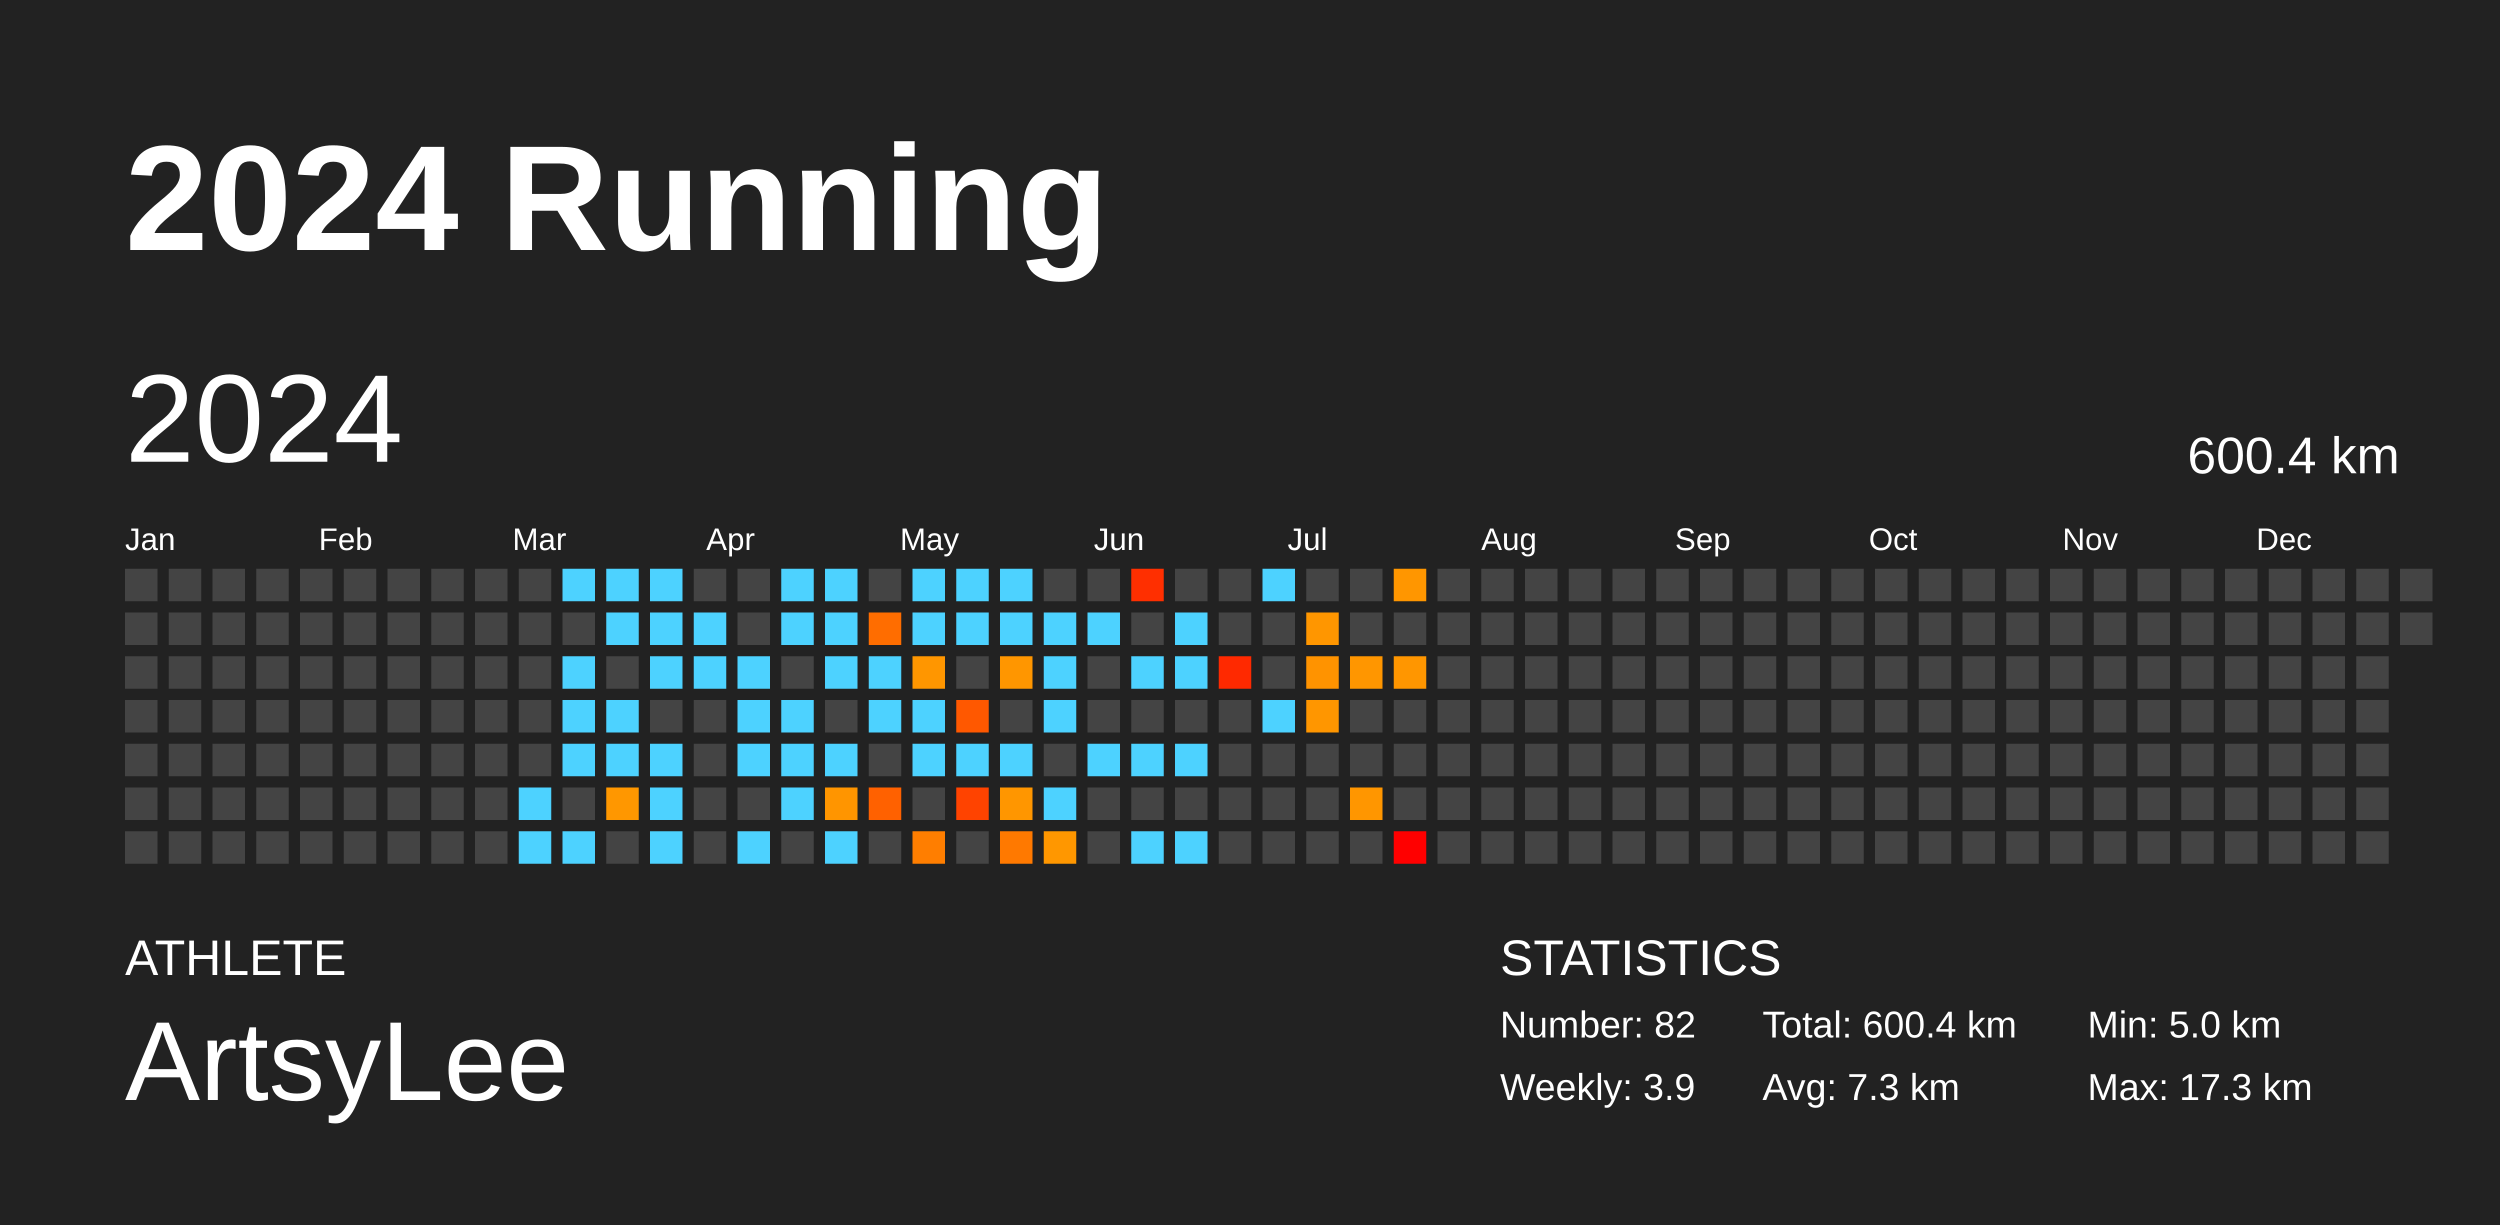
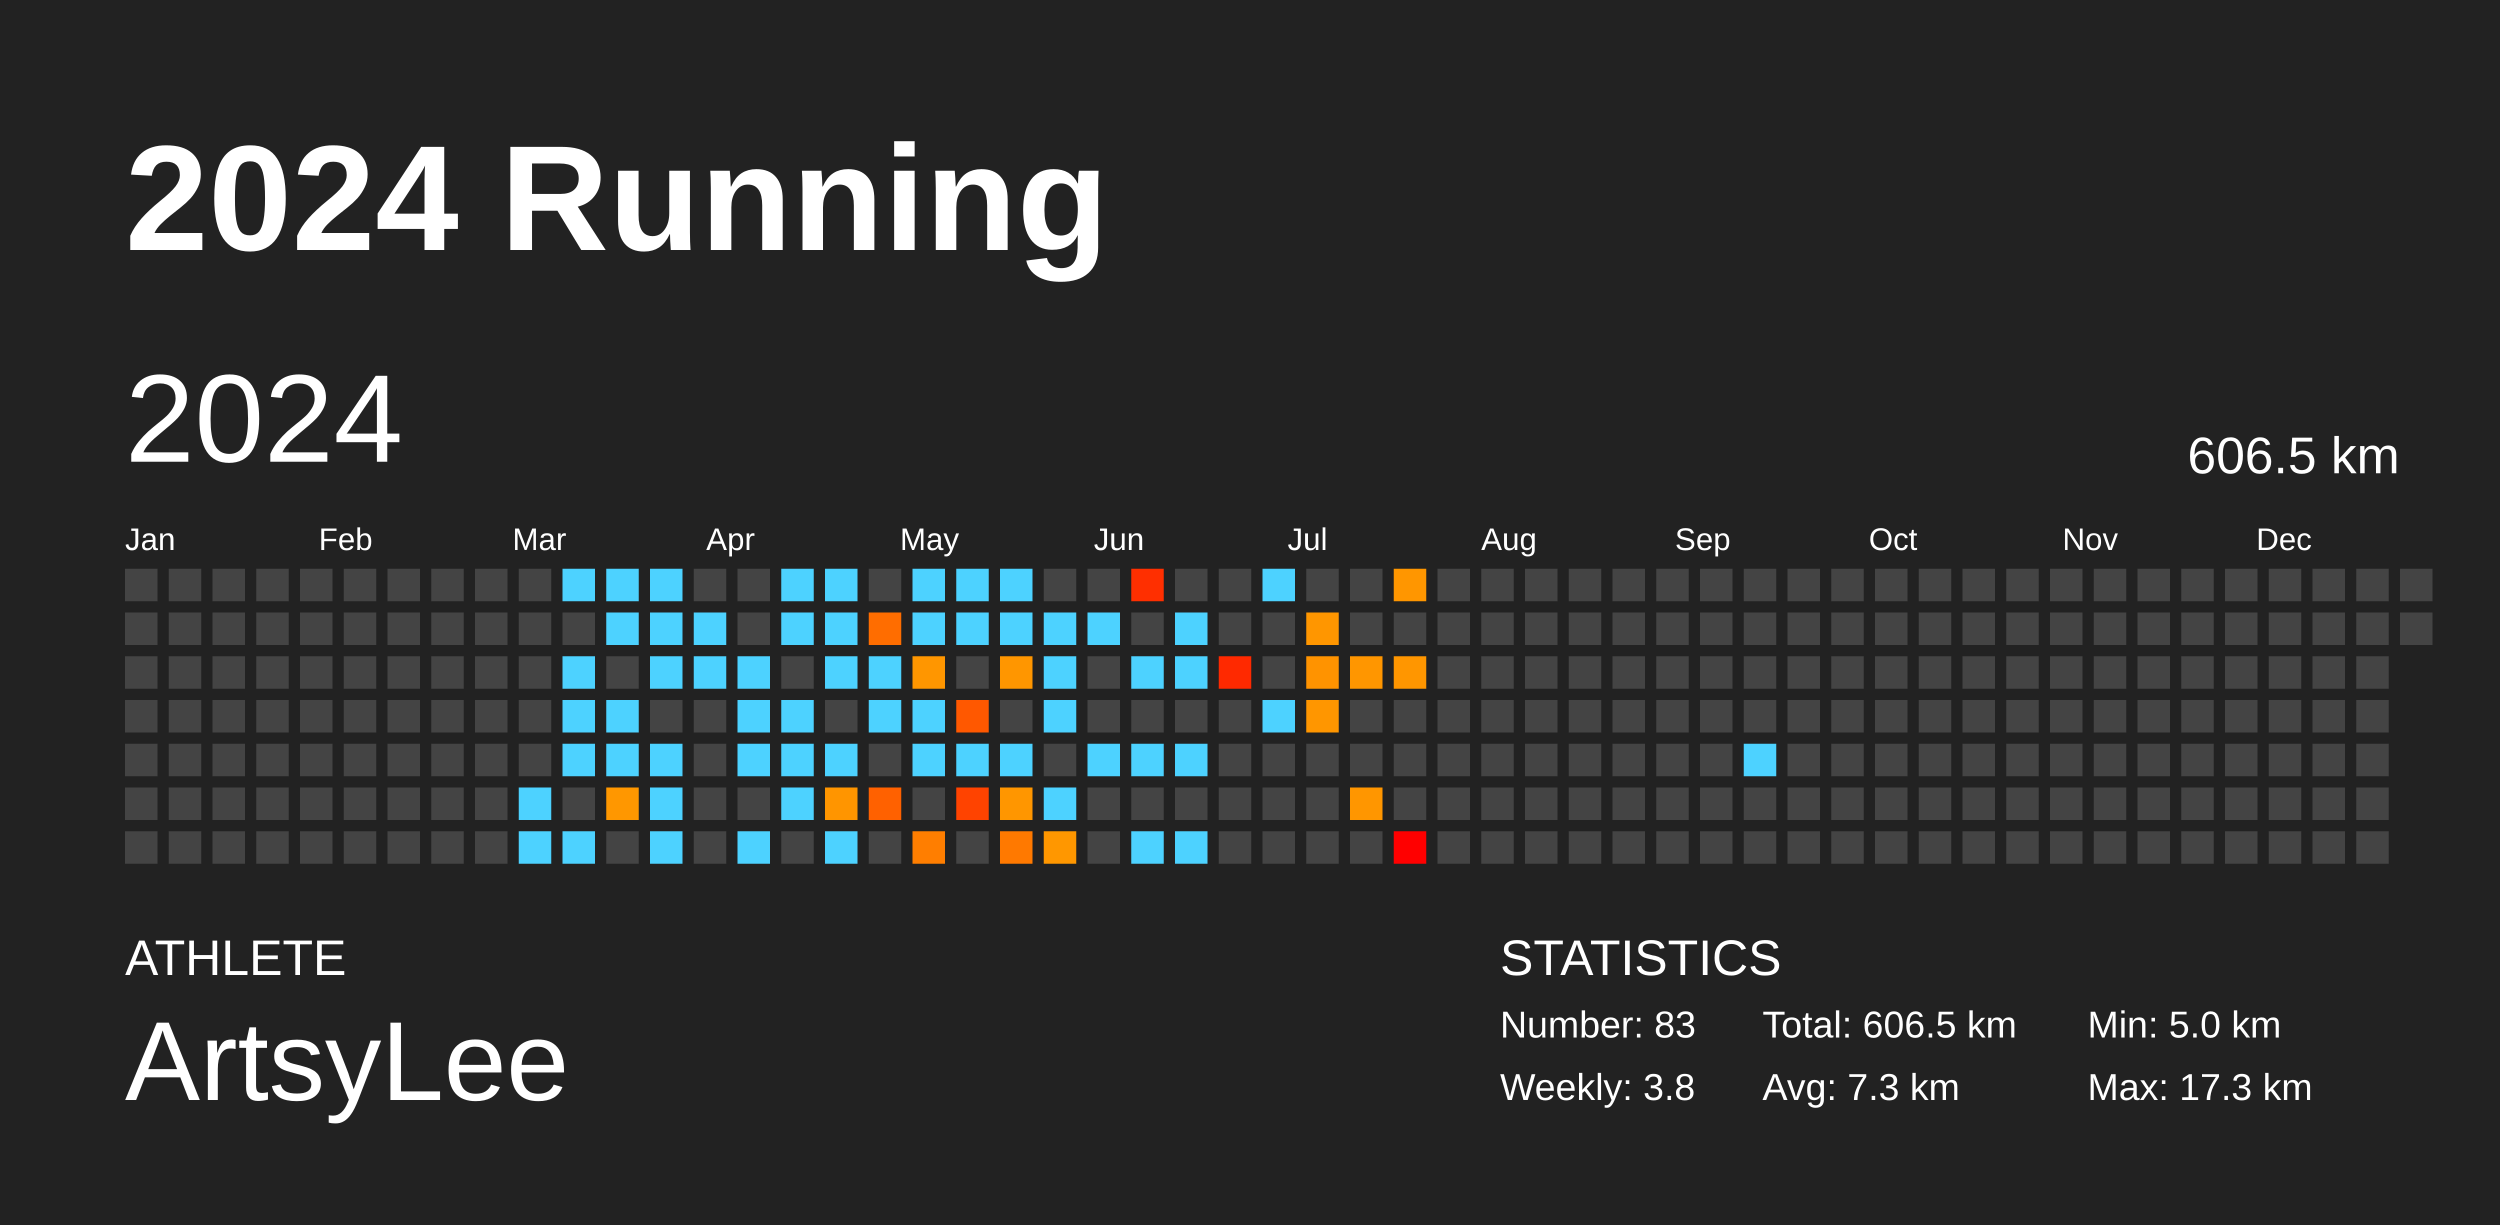
<svg xmlns="http://www.w3.org/2000/svg" baseProfile="full" height="98mm" version="1.1" viewBox="0,0,200,98" width="200mm">
  <defs />
  <rect fill="#222222" height="98" width="200" x="0" y="0" />
  <text fill="#FFFFFF" style="font-size:12px; font-family:Arial; font-weight:bold;" x="10" y="20">2024 Running</text>
  <text fill="#FFFFFF" style="font-size:4px; font-family:Arial" x="10" y="78">ATHLETE</text>
  <text fill="#FFFFFF" style="font-size:9px; font-family:Arial" x="10" y="88">ArtsyLee</text>
  <text fill="#FFFFFF" style="font-size:4px; font-family:Arial" x="120" y="78">STATISTICS</text>
-   <text fill="#FFFFFF" style="font-size:3px; font-family:Arial" x="120" y="83">Number: 82</text>
-   <text fill="#FFFFFF" style="font-size:3px; font-family:Arial" x="120" y="88">Weekly: 3.9</text>
-   <text fill="#FFFFFF" style="font-size:3px; font-family:Arial" x="141" y="83">Total: 600.4 km</text>
+   <text fill="#FFFFFF" style="font-size:3px; font-family:Arial" x="120" y="83">Number: 83</text>
+   <text fill="#FFFFFF" style="font-size:3px; font-family:Arial" x="120" y="88">Weekly: 3.8</text>
+   <text fill="#FFFFFF" style="font-size:3px; font-family:Arial" x="141" y="83">Total: 606.5 km</text>
  <text fill="#FFFFFF" style="font-size:3px; font-family:Arial" x="141" y="88">Avg: 7.3 km</text>
  <text fill="#FFFFFF" style="font-size:3px; font-family:Arial" x="167" y="83">Min: 5.0 km</text>
  <text fill="#FFFFFF" style="font-size:3px; font-family:Arial" x="167" y="88">Max: 17.3 km</text>
  <text dominant-baseline="hanging" fill="#FFFFFF" style="font-size:10.0px; font-family:Arial;" x="10" y="30">2024</text>
-   <text dominant-baseline="hanging" fill="#FFFFFF" style="font-size:4.125px; font-family:Arial;" x="175" y="35">600.4 km</text>
+   <text dominant-baseline="hanging" fill="#FFFFFF" style="font-size:4.125px; font-family:Arial;" x="175" y="35">606.5 km</text>
  <text fill="#FFFFFF" style="font-size:2.5px; font-family:Arial" x="10.0" y="44">Jan</text>
  <text fill="#FFFFFF" style="font-size:2.5px; font-family:Arial" x="25.5" y="44">Feb</text>
  <text fill="#FFFFFF" style="font-size:2.5px; font-family:Arial" x="41.0" y="44">Mar</text>
  <text fill="#FFFFFF" style="font-size:2.5px; font-family:Arial" x="56.5" y="44">Apr</text>
  <text fill="#FFFFFF" style="font-size:2.5px; font-family:Arial" x="72.0" y="44">May</text>
  <text fill="#FFFFFF" style="font-size:2.5px; font-family:Arial" x="87.5" y="44">Jun</text>
  <text fill="#FFFFFF" style="font-size:2.5px; font-family:Arial" x="103.0" y="44">Jul</text>
  <text fill="#FFFFFF" style="font-size:2.5px; font-family:Arial" x="118.5" y="44">Aug</text>
  <text fill="#FFFFFF" style="font-size:2.5px; font-family:Arial" x="134.0" y="44">Sep</text>
  <text fill="#FFFFFF" style="font-size:2.5px; font-family:Arial" x="149.5" y="44">Oct</text>
  <text fill="#FFFFFF" style="font-size:2.5px; font-family:Arial" x="165.0" y="44">Nov</text>
  <text fill="#FFFFFF" style="font-size:2.5px; font-family:Arial" x="180.5" y="44">Dec</text>
  <rect fill="#444444" height="2.6" width="2.6" x="10.0" y="45.5" />
  <rect fill="#444444" height="2.6" width="2.6" x="10.0" y="49.0" />
  <rect fill="#444444" height="2.6" width="2.6" x="10.0" y="52.5" />
  <rect fill="#444444" height="2.6" width="2.6" x="10.0" y="56.0" />
  <rect fill="#444444" height="2.6" width="2.6" x="10.0" y="59.5" />
  <rect fill="#444444" height="2.6" width="2.6" x="10.0" y="63.0" />
  <rect fill="#444444" height="2.6" width="2.6" x="10.0" y="66.5" />
  <rect fill="#444444" height="2.6" width="2.6" x="13.5" y="45.5" />
  <rect fill="#444444" height="2.6" width="2.6" x="13.5" y="49.0" />
  <rect fill="#444444" height="2.6" width="2.6" x="13.5" y="52.5" />
  <rect fill="#444444" height="2.6" width="2.6" x="13.5" y="56.0" />
  <rect fill="#444444" height="2.6" width="2.6" x="13.5" y="59.5" />
  <rect fill="#444444" height="2.6" width="2.6" x="13.5" y="63.0" />
  <rect fill="#444444" height="2.6" width="2.6" x="13.5" y="66.5" />
  <rect fill="#444444" height="2.6" width="2.6" x="17.0" y="45.5" />
  <rect fill="#444444" height="2.6" width="2.6" x="17.0" y="49.0" />
  <rect fill="#444444" height="2.6" width="2.6" x="17.0" y="52.5" />
  <rect fill="#444444" height="2.6" width="2.6" x="17.0" y="56.0" />
  <rect fill="#444444" height="2.6" width="2.6" x="17.0" y="59.5" />
  <rect fill="#444444" height="2.6" width="2.6" x="17.0" y="63.0" />
  <rect fill="#444444" height="2.6" width="2.6" x="17.0" y="66.5" />
  <rect fill="#444444" height="2.6" width="2.6" x="20.5" y="45.5" />
  <rect fill="#444444" height="2.6" width="2.6" x="20.5" y="49.0" />
  <rect fill="#444444" height="2.6" width="2.6" x="20.5" y="52.5" />
  <rect fill="#444444" height="2.6" width="2.6" x="20.5" y="56.0" />
  <rect fill="#444444" height="2.6" width="2.6" x="20.5" y="59.5" />
  <rect fill="#444444" height="2.6" width="2.6" x="20.5" y="63.0" />
  <rect fill="#444444" height="2.6" width="2.6" x="20.5" y="66.5" />
  <rect fill="#444444" height="2.6" width="2.6" x="24.0" y="45.5" />
  <rect fill="#444444" height="2.6" width="2.6" x="24.0" y="49.0" />
  <rect fill="#444444" height="2.6" width="2.6" x="24.0" y="52.5" />
  <rect fill="#444444" height="2.6" width="2.6" x="24.0" y="56.0" />
  <rect fill="#444444" height="2.6" width="2.6" x="24.0" y="59.5" />
  <rect fill="#444444" height="2.6" width="2.6" x="24.0" y="63.0" />
  <rect fill="#444444" height="2.6" width="2.6" x="24.0" y="66.5" />
  <rect fill="#444444" height="2.6" width="2.6" x="27.5" y="45.5" />
  <rect fill="#444444" height="2.6" width="2.6" x="27.5" y="49.0" />
  <rect fill="#444444" height="2.6" width="2.6" x="27.5" y="52.5" />
  <rect fill="#444444" height="2.6" width="2.6" x="27.5" y="56.0" />
  <rect fill="#444444" height="2.6" width="2.6" x="27.5" y="59.5" />
  <rect fill="#444444" height="2.6" width="2.6" x="27.5" y="63.0" />
  <rect fill="#444444" height="2.6" width="2.6" x="27.5" y="66.5" />
  <rect fill="#444444" height="2.6" width="2.6" x="31.0" y="45.5" />
  <rect fill="#444444" height="2.6" width="2.6" x="31.0" y="49.0" />
  <rect fill="#444444" height="2.6" width="2.6" x="31.0" y="52.5" />
  <rect fill="#444444" height="2.6" width="2.6" x="31.0" y="56.0" />
  <rect fill="#444444" height="2.6" width="2.6" x="31.0" y="59.5" />
  <rect fill="#444444" height="2.6" width="2.6" x="31.0" y="63.0" />
  <rect fill="#444444" height="2.6" width="2.6" x="31.0" y="66.5" />
  <rect fill="#444444" height="2.6" width="2.6" x="34.5" y="45.5" />
  <rect fill="#444444" height="2.6" width="2.6" x="34.5" y="49.0" />
  <rect fill="#444444" height="2.6" width="2.6" x="34.5" y="52.5" />
  <rect fill="#444444" height="2.6" width="2.6" x="34.5" y="56.0" />
  <rect fill="#444444" height="2.6" width="2.6" x="34.5" y="59.5" />
  <rect fill="#444444" height="2.6" width="2.6" x="34.5" y="63.0" />
  <rect fill="#444444" height="2.6" width="2.6" x="34.5" y="66.5" />
  <rect fill="#444444" height="2.6" width="2.6" x="38.0" y="45.5" />
  <rect fill="#444444" height="2.6" width="2.6" x="38.0" y="49.0" />
  <rect fill="#444444" height="2.6" width="2.6" x="38.0" y="52.5" />
  <rect fill="#444444" height="2.6" width="2.6" x="38.0" y="56.0" />
  <rect fill="#444444" height="2.6" width="2.6" x="38.0" y="59.5" />
  <rect fill="#444444" height="2.6" width="2.6" x="38.0" y="63.0" />
  <rect fill="#444444" height="2.6" width="2.6" x="38.0" y="66.5" />
  <rect fill="#444444" height="2.6" width="2.6" x="41.5" y="45.5" />
  <rect fill="#444444" height="2.6" width="2.6" x="41.5" y="49.0" />
  <rect fill="#444444" height="2.6" width="2.6" x="41.5" y="52.5" />
  <rect fill="#444444" height="2.6" width="2.6" x="41.5" y="56.0" />
  <rect fill="#444444" height="2.6" width="2.6" x="41.5" y="59.5" />
  <rect fill="#4dd2ff" height="2.6" width="2.6" x="41.5" y="63.0" />
  <rect fill="#4dd2ff" height="2.6" width="2.6" x="41.5" y="66.5" />
  <rect fill="#4dd2ff" height="2.6" width="2.6" x="45.0" y="45.5" />
  <rect fill="#444444" height="2.6" width="2.6" x="45.0" y="49.0" />
  <rect fill="#4dd2ff" height="2.6" width="2.6" x="45.0" y="52.5" />
  <rect fill="#4dd2ff" height="2.6" width="2.6" x="45.0" y="56.0" />
  <rect fill="#4dd2ff" height="2.6" width="2.6" x="45.0" y="59.5" />
  <rect fill="#444444" height="2.6" width="2.6" x="45.0" y="63.0" />
  <rect fill="#4dd2ff" height="2.6" width="2.6" x="45.0" y="66.5" />
  <rect fill="#4dd2ff" height="2.6" width="2.6" x="48.5" y="45.5" />
  <rect fill="#4dd2ff" height="2.6" width="2.6" x="48.5" y="49.0" />
  <rect fill="#444444" height="2.6" width="2.6" x="48.5" y="52.5" />
  <rect fill="#4dd2ff" height="2.6" width="2.6" x="48.5" y="56.0" />
  <rect fill="#4dd2ff" height="2.6" width="2.6" x="48.5" y="59.5" />
  <rect fill="#ff9700" height="2.6" width="2.6" x="48.5" y="63.0" />
  <rect fill="#444444" height="2.6" width="2.6" x="48.5" y="66.5" />
  <rect fill="#4dd2ff" height="2.6" width="2.6" x="52.0" y="45.5" />
  <rect fill="#4dd2ff" height="2.6" width="2.6" x="52.0" y="49.0" />
  <rect fill="#4dd2ff" height="2.6" width="2.6" x="52.0" y="52.5" />
  <rect fill="#444444" height="2.6" width="2.6" x="52.0" y="56.0" />
  <rect fill="#4dd2ff" height="2.6" width="2.6" x="52.0" y="59.5" />
  <rect fill="#4dd2ff" height="2.6" width="2.6" x="52.0" y="63.0" />
  <rect fill="#4dd2ff" height="2.6" width="2.6" x="52.0" y="66.5" />
  <rect fill="#444444" height="2.6" width="2.6" x="55.5" y="45.5" />
  <rect fill="#4dd2ff" height="2.6" width="2.6" x="55.5" y="49.0" />
  <rect fill="#4dd2ff" height="2.6" width="2.6" x="55.5" y="52.5" />
  <rect fill="#444444" height="2.6" width="2.6" x="55.5" y="56.0" />
  <rect fill="#444444" height="2.6" width="2.6" x="55.5" y="59.5" />
  <rect fill="#444444" height="2.6" width="2.6" x="55.5" y="63.0" />
  <rect fill="#444444" height="2.6" width="2.6" x="55.5" y="66.5" />
  <rect fill="#444444" height="2.6" width="2.6" x="59.0" y="45.5" />
  <rect fill="#444444" height="2.6" width="2.6" x="59.0" y="49.0" />
  <rect fill="#4dd2ff" height="2.6" width="2.6" x="59.0" y="52.5" />
  <rect fill="#4dd2ff" height="2.6" width="2.6" x="59.0" y="56.0" />
  <rect fill="#4dd2ff" height="2.6" width="2.6" x="59.0" y="59.5" />
  <rect fill="#444444" height="2.6" width="2.6" x="59.0" y="63.0" />
  <rect fill="#4dd2ff" height="2.6" width="2.6" x="59.0" y="66.5" />
  <rect fill="#4dd2ff" height="2.6" width="2.6" x="62.5" y="45.5" />
  <rect fill="#4dd2ff" height="2.6" width="2.6" x="62.5" y="49.0" />
  <rect fill="#444444" height="2.6" width="2.6" x="62.5" y="52.5" />
  <rect fill="#4dd2ff" height="2.6" width="2.6" x="62.5" y="56.0" />
  <rect fill="#4dd2ff" height="2.6" width="2.6" x="62.5" y="59.5" />
  <rect fill="#4dd2ff" height="2.6" width="2.6" x="62.5" y="63.0" />
  <rect fill="#444444" height="2.6" width="2.6" x="62.5" y="66.5" />
  <rect fill="#4dd2ff" height="2.6" width="2.6" x="66.0" y="45.5" />
  <rect fill="#4dd2ff" height="2.6" width="2.6" x="66.0" y="49.0" />
  <rect fill="#4dd2ff" height="2.6" width="2.6" x="66.0" y="52.5" />
  <rect fill="#444444" height="2.6" width="2.6" x="66.0" y="56.0" />
  <rect fill="#4dd2ff" height="2.6" width="2.6" x="66.0" y="59.5" />
  <rect fill="#ff9500" height="2.6" width="2.6" x="66.0" y="63.0" />
  <rect fill="#4dd2ff" height="2.6" width="2.6" x="66.0" y="66.5" />
  <rect fill="#444444" height="2.6" width="2.6" x="69.5" y="45.5" />
  <rect fill="#ff6d00" height="2.6" width="2.6" x="69.5" y="49.0" />
  <rect fill="#4dd2ff" height="2.6" width="2.6" x="69.5" y="52.5" />
  <rect fill="#4dd2ff" height="2.6" width="2.6" x="69.5" y="56.0" />
  <rect fill="#444444" height="2.6" width="2.6" x="69.5" y="59.5" />
  <rect fill="#ff6100" height="2.6" width="2.6" x="69.5" y="63.0" />
  <rect fill="#444444" height="2.6" width="2.6" x="69.5" y="66.5" />
  <rect fill="#4dd2ff" height="2.6" width="2.6" x="73.0" y="45.5" />
  <rect fill="#4dd2ff" height="2.6" width="2.6" x="73.0" y="49.0" />
  <rect fill="#ff9600" height="2.6" width="2.6" x="73.0" y="52.5" />
  <rect fill="#4dd2ff" height="2.6" width="2.6" x="73.0" y="56.0" />
  <rect fill="#4dd2ff" height="2.6" width="2.6" x="73.0" y="59.5" />
  <rect fill="#444444" height="2.6" width="2.6" x="73.0" y="63.0" />
  <rect fill="#ff7e00" height="2.6" width="2.6" x="73.0" y="66.5" />
  <rect fill="#4dd2ff" height="2.6" width="2.6" x="76.5" y="45.5" />
  <rect fill="#4dd2ff" height="2.6" width="2.6" x="76.5" y="49.0" />
  <rect fill="#444444" height="2.6" width="2.6" x="76.5" y="52.5" />
  <rect fill="#ff5800" height="2.6" width="2.6" x="76.5" y="56.0" />
  <rect fill="#4dd2ff" height="2.6" width="2.6" x="76.5" y="59.5" />
  <rect fill="#ff4300" height="2.6" width="2.6" x="76.5" y="63.0" />
  <rect fill="#444444" height="2.6" width="2.6" x="76.5" y="66.5" />
  <rect fill="#4dd2ff" height="2.6" width="2.6" x="80.0" y="45.5" />
  <rect fill="#4dd2ff" height="2.6" width="2.6" x="80.0" y="49.0" />
  <rect fill="#ff9600" height="2.6" width="2.6" x="80.0" y="52.5" />
  <rect fill="#444444" height="2.6" width="2.6" x="80.0" y="56.0" />
  <rect fill="#4dd2ff" height="2.6" width="2.6" x="80.0" y="59.5" />
  <rect fill="#ff9600" height="2.6" width="2.6" x="80.0" y="63.0" />
  <rect fill="#ff7900" height="2.6" width="2.6" x="80.0" y="66.5" />
  <rect fill="#444444" height="2.6" width="2.6" x="83.5" y="45.5" />
  <rect fill="#4dd2ff" height="2.6" width="2.6" x="83.5" y="49.0" />
  <rect fill="#4dd2ff" height="2.6" width="2.6" x="83.5" y="52.5" />
  <rect fill="#4dd2ff" height="2.6" width="2.6" x="83.5" y="56.0" />
  <rect fill="#444444" height="2.6" width="2.6" x="83.5" y="59.5" />
  <rect fill="#4dd2ff" height="2.6" width="2.6" x="83.5" y="63.0" />
  <rect fill="#ff9700" height="2.6" width="2.6" x="83.5" y="66.5" />
  <rect fill="#444444" height="2.6" width="2.6" x="87.0" y="45.5" />
  <rect fill="#4dd2ff" height="2.6" width="2.6" x="87.0" y="49.0" />
  <rect fill="#444444" height="2.6" width="2.6" x="87.0" y="52.5" />
  <rect fill="#444444" height="2.6" width="2.6" x="87.0" y="56.0" />
  <rect fill="#4dd2ff" height="2.6" width="2.6" x="87.0" y="59.5" />
  <rect fill="#444444" height="2.6" width="2.6" x="87.0" y="63.0" />
  <rect fill="#444444" height="2.6" width="2.6" x="87.0" y="66.5" />
  <rect fill="#ff2f00" height="2.6" width="2.6" x="90.5" y="45.5" />
  <rect fill="#444444" height="2.6" width="2.6" x="90.5" y="49.0" />
  <rect fill="#4dd2ff" height="2.6" width="2.6" x="90.5" y="52.5" />
  <rect fill="#444444" height="2.6" width="2.6" x="90.5" y="56.0" />
  <rect fill="#4dd2ff" height="2.6" width="2.6" x="90.5" y="59.5" />
  <rect fill="#444444" height="2.6" width="2.6" x="90.5" y="63.0" />
  <rect fill="#4dd2ff" height="2.6" width="2.6" x="90.5" y="66.5" />
  <rect fill="#444444" height="2.6" width="2.6" x="94.0" y="45.5" />
  <rect fill="#4dd2ff" height="2.6" width="2.6" x="94.0" y="49.0" />
  <rect fill="#4dd2ff" height="2.6" width="2.6" x="94.0" y="52.5" />
  <rect fill="#444444" height="2.6" width="2.6" x="94.0" y="56.0" />
  <rect fill="#4dd2ff" height="2.6" width="2.6" x="94.0" y="59.5" />
  <rect fill="#444444" height="2.6" width="2.6" x="94.0" y="63.0" />
  <rect fill="#4dd2ff" height="2.6" width="2.6" x="94.0" y="66.5" />
  <rect fill="#444444" height="2.6" width="2.6" x="97.5" y="45.5" />
  <rect fill="#444444" height="2.6" width="2.6" x="97.5" y="49.0" />
  <rect fill="#ff2900" height="2.6" width="2.6" x="97.5" y="52.5" />
  <rect fill="#444444" height="2.6" width="2.6" x="97.5" y="56.0" />
  <rect fill="#444444" height="2.6" width="2.6" x="97.5" y="59.5" />
  <rect fill="#444444" height="2.6" width="2.6" x="97.5" y="63.0" />
  <rect fill="#444444" height="2.6" width="2.6" x="97.5" y="66.5" />
  <rect fill="#4dd2ff" height="2.6" width="2.6" x="101.0" y="45.5" />
  <rect fill="#444444" height="2.6" width="2.6" x="101.0" y="49.0" />
  <rect fill="#444444" height="2.6" width="2.6" x="101.0" y="52.5" />
  <rect fill="#4dd2ff" height="2.6" width="2.6" x="101.0" y="56.0" />
  <rect fill="#444444" height="2.6" width="2.6" x="101.0" y="59.5" />
  <rect fill="#444444" height="2.6" width="2.6" x="101.0" y="63.0" />
  <rect fill="#444444" height="2.6" width="2.6" x="101.0" y="66.5" />
  <rect fill="#444444" height="2.6" width="2.6" x="104.5" y="45.5" />
  <rect fill="#ff9600" height="2.6" width="2.6" x="104.5" y="49.0" />
  <rect fill="#ff9300" height="2.6" width="2.6" x="104.5" y="52.5" />
  <rect fill="#ff9600" height="2.6" width="2.6" x="104.5" y="56.0" />
  <rect fill="#444444" height="2.6" width="2.6" x="104.5" y="59.5" />
  <rect fill="#444444" height="2.6" width="2.6" x="104.5" y="63.0" />
  <rect fill="#444444" height="2.6" width="2.6" x="104.5" y="66.5" />
  <rect fill="#444444" height="2.6" width="2.6" x="108.0" y="45.5" />
  <rect fill="#444444" height="2.6" width="2.6" x="108.0" y="49.0" />
  <rect fill="#ff9600" height="2.6" width="2.6" x="108.0" y="52.5" />
  <rect fill="#444444" height="2.6" width="2.6" x="108.0" y="56.0" />
  <rect fill="#444444" height="2.6" width="2.6" x="108.0" y="59.5" />
  <rect fill="#ff9600" height="2.6" width="2.6" x="108.0" y="63.0" />
  <rect fill="#444444" height="2.6" width="2.6" x="108.0" y="66.5" />
  <rect fill="#ff9600" height="2.6" width="2.6" x="111.5" y="45.5" />
  <rect fill="#444444" height="2.6" width="2.6" x="111.5" y="49.0" />
  <rect fill="#ff9600" height="2.6" width="2.6" x="111.5" y="52.5" />
  <rect fill="#444444" height="2.6" width="2.6" x="111.5" y="56.0" />
  <rect fill="#444444" height="2.6" width="2.6" x="111.5" y="59.5" />
  <rect fill="#444444" height="2.6" width="2.6" x="111.5" y="63.0" />
  <rect fill="#ff0000" height="2.6" width="2.6" x="111.5" y="66.5" />
  <rect fill="#444444" height="2.6" width="2.6" x="115.0" y="45.5" />
  <rect fill="#444444" height="2.6" width="2.6" x="115.0" y="49.0" />
  <rect fill="#444444" height="2.6" width="2.6" x="115.0" y="52.5" />
  <rect fill="#444444" height="2.6" width="2.6" x="115.0" y="56.0" />
  <rect fill="#444444" height="2.6" width="2.6" x="115.0" y="59.5" />
  <rect fill="#444444" height="2.6" width="2.6" x="115.0" y="63.0" />
  <rect fill="#444444" height="2.6" width="2.6" x="115.0" y="66.5" />
  <rect fill="#444444" height="2.6" width="2.6" x="118.5" y="45.5" />
  <rect fill="#444444" height="2.6" width="2.6" x="118.5" y="49.0" />
  <rect fill="#444444" height="2.6" width="2.6" x="118.5" y="52.5" />
  <rect fill="#444444" height="2.6" width="2.6" x="118.5" y="56.0" />
  <rect fill="#444444" height="2.6" width="2.6" x="118.5" y="59.5" />
  <rect fill="#444444" height="2.6" width="2.6" x="118.5" y="63.0" />
  <rect fill="#444444" height="2.6" width="2.6" x="118.5" y="66.5" />
  <rect fill="#444444" height="2.6" width="2.6" x="122.0" y="45.5" />
  <rect fill="#444444" height="2.6" width="2.6" x="122.0" y="49.0" />
  <rect fill="#444444" height="2.6" width="2.6" x="122.0" y="52.5" />
  <rect fill="#444444" height="2.6" width="2.6" x="122.0" y="56.0" />
  <rect fill="#444444" height="2.6" width="2.6" x="122.0" y="59.5" />
  <rect fill="#444444" height="2.6" width="2.6" x="122.0" y="63.0" />
  <rect fill="#444444" height="2.6" width="2.6" x="122.0" y="66.5" />
  <rect fill="#444444" height="2.6" width="2.6" x="125.5" y="45.5" />
  <rect fill="#444444" height="2.6" width="2.6" x="125.5" y="49.0" />
  <rect fill="#444444" height="2.6" width="2.6" x="125.5" y="52.5" />
  <rect fill="#444444" height="2.6" width="2.6" x="125.5" y="56.0" />
  <rect fill="#444444" height="2.6" width="2.6" x="125.5" y="59.5" />
  <rect fill="#444444" height="2.6" width="2.6" x="125.5" y="63.0" />
  <rect fill="#444444" height="2.6" width="2.6" x="125.5" y="66.5" />
  <rect fill="#444444" height="2.6" width="2.6" x="129.0" y="45.5" />
  <rect fill="#444444" height="2.6" width="2.6" x="129.0" y="49.0" />
  <rect fill="#444444" height="2.6" width="2.6" x="129.0" y="52.5" />
  <rect fill="#444444" height="2.6" width="2.6" x="129.0" y="56.0" />
  <rect fill="#444444" height="2.6" width="2.6" x="129.0" y="59.5" />
  <rect fill="#444444" height="2.6" width="2.6" x="129.0" y="63.0" />
  <rect fill="#444444" height="2.6" width="2.6" x="129.0" y="66.5" />
  <rect fill="#444444" height="2.6" width="2.6" x="132.5" y="45.5" />
  <rect fill="#444444" height="2.6" width="2.6" x="132.5" y="49.0" />
  <rect fill="#444444" height="2.6" width="2.6" x="132.5" y="52.5" />
  <rect fill="#444444" height="2.6" width="2.6" x="132.5" y="56.0" />
  <rect fill="#444444" height="2.6" width="2.6" x="132.5" y="59.5" />
  <rect fill="#444444" height="2.6" width="2.6" x="132.5" y="63.0" />
  <rect fill="#444444" height="2.6" width="2.6" x="132.5" y="66.5" />
  <rect fill="#444444" height="2.6" width="2.6" x="136.0" y="45.5" />
  <rect fill="#444444" height="2.6" width="2.6" x="136.0" y="49.0" />
  <rect fill="#444444" height="2.6" width="2.6" x="136.0" y="52.5" />
  <rect fill="#444444" height="2.6" width="2.6" x="136.0" y="56.0" />
  <rect fill="#444444" height="2.6" width="2.6" x="136.0" y="59.5" />
  <rect fill="#444444" height="2.6" width="2.6" x="136.0" y="63.0" />
  <rect fill="#444444" height="2.6" width="2.6" x="136.0" y="66.5" />
  <rect fill="#444444" height="2.6" width="2.6" x="139.5" y="45.5" />
  <rect fill="#444444" height="2.6" width="2.6" x="139.5" y="49.0" />
  <rect fill="#444444" height="2.6" width="2.6" x="139.5" y="52.5" />
  <rect fill="#444444" height="2.6" width="2.6" x="139.5" y="56.0" />
-   <rect fill="#444444" height="2.6" width="2.6" x="139.5" y="59.5" />
+   <rect fill="#4dd2ff" height="2.6" width="2.6" x="139.5" y="59.5" />
  <rect fill="#444444" height="2.6" width="2.6" x="139.5" y="63.0" />
  <rect fill="#444444" height="2.6" width="2.6" x="139.5" y="66.5" />
  <rect fill="#444444" height="2.6" width="2.6" x="143.0" y="45.5" />
  <rect fill="#444444" height="2.6" width="2.6" x="143.0" y="49.0" />
  <rect fill="#444444" height="2.6" width="2.6" x="143.0" y="52.5" />
  <rect fill="#444444" height="2.6" width="2.6" x="143.0" y="56.0" />
  <rect fill="#444444" height="2.6" width="2.6" x="143.0" y="59.5" />
  <rect fill="#444444" height="2.6" width="2.6" x="143.0" y="63.0" />
  <rect fill="#444444" height="2.6" width="2.6" x="143.0" y="66.5" />
  <rect fill="#444444" height="2.6" width="2.6" x="146.5" y="45.5" />
  <rect fill="#444444" height="2.6" width="2.6" x="146.5" y="49.0" />
  <rect fill="#444444" height="2.6" width="2.6" x="146.5" y="52.5" />
  <rect fill="#444444" height="2.6" width="2.6" x="146.5" y="56.0" />
  <rect fill="#444444" height="2.6" width="2.6" x="146.5" y="59.5" />
  <rect fill="#444444" height="2.6" width="2.6" x="146.5" y="63.0" />
  <rect fill="#444444" height="2.6" width="2.6" x="146.5" y="66.5" />
  <rect fill="#444444" height="2.6" width="2.6" x="150.0" y="45.5" />
  <rect fill="#444444" height="2.6" width="2.6" x="150.0" y="49.0" />
  <rect fill="#444444" height="2.6" width="2.6" x="150.0" y="52.5" />
  <rect fill="#444444" height="2.6" width="2.6" x="150.0" y="56.0" />
  <rect fill="#444444" height="2.6" width="2.6" x="150.0" y="59.5" />
  <rect fill="#444444" height="2.6" width="2.6" x="150.0" y="63.0" />
  <rect fill="#444444" height="2.6" width="2.6" x="150.0" y="66.5" />
  <rect fill="#444444" height="2.6" width="2.6" x="153.5" y="45.5" />
  <rect fill="#444444" height="2.6" width="2.6" x="153.5" y="49.0" />
  <rect fill="#444444" height="2.6" width="2.6" x="153.5" y="52.5" />
  <rect fill="#444444" height="2.6" width="2.6" x="153.5" y="56.0" />
  <rect fill="#444444" height="2.6" width="2.6" x="153.5" y="59.5" />
  <rect fill="#444444" height="2.6" width="2.6" x="153.5" y="63.0" />
  <rect fill="#444444" height="2.6" width="2.6" x="153.5" y="66.5" />
  <rect fill="#444444" height="2.6" width="2.6" x="157.0" y="45.5" />
  <rect fill="#444444" height="2.6" width="2.6" x="157.0" y="49.0" />
  <rect fill="#444444" height="2.6" width="2.6" x="157.0" y="52.5" />
  <rect fill="#444444" height="2.6" width="2.6" x="157.0" y="56.0" />
  <rect fill="#444444" height="2.6" width="2.6" x="157.0" y="59.5" />
  <rect fill="#444444" height="2.6" width="2.6" x="157.0" y="63.0" />
  <rect fill="#444444" height="2.6" width="2.6" x="157.0" y="66.5" />
  <rect fill="#444444" height="2.6" width="2.6" x="160.5" y="45.5" />
  <rect fill="#444444" height="2.6" width="2.6" x="160.5" y="49.0" />
  <rect fill="#444444" height="2.6" width="2.6" x="160.5" y="52.5" />
  <rect fill="#444444" height="2.6" width="2.6" x="160.5" y="56.0" />
  <rect fill="#444444" height="2.6" width="2.6" x="160.5" y="59.5" />
  <rect fill="#444444" height="2.6" width="2.6" x="160.5" y="63.0" />
  <rect fill="#444444" height="2.6" width="2.6" x="160.5" y="66.5" />
  <rect fill="#444444" height="2.6" width="2.6" x="164.0" y="45.5" />
  <rect fill="#444444" height="2.6" width="2.6" x="164.0" y="49.0" />
  <rect fill="#444444" height="2.6" width="2.6" x="164.0" y="52.5" />
  <rect fill="#444444" height="2.6" width="2.6" x="164.0" y="56.0" />
  <rect fill="#444444" height="2.6" width="2.6" x="164.0" y="59.5" />
  <rect fill="#444444" height="2.6" width="2.6" x="164.0" y="63.0" />
  <rect fill="#444444" height="2.6" width="2.6" x="164.0" y="66.5" />
  <rect fill="#444444" height="2.6" width="2.6" x="167.5" y="45.5" />
  <rect fill="#444444" height="2.6" width="2.6" x="167.5" y="49.0" />
  <rect fill="#444444" height="2.6" width="2.6" x="167.5" y="52.5" />
  <rect fill="#444444" height="2.6" width="2.6" x="167.5" y="56.0" />
  <rect fill="#444444" height="2.6" width="2.6" x="167.5" y="59.5" />
  <rect fill="#444444" height="2.6" width="2.6" x="167.5" y="63.0" />
  <rect fill="#444444" height="2.6" width="2.6" x="167.5" y="66.5" />
  <rect fill="#444444" height="2.6" width="2.6" x="171.0" y="45.5" />
  <rect fill="#444444" height="2.6" width="2.6" x="171.0" y="49.0" />
  <rect fill="#444444" height="2.6" width="2.6" x="171.0" y="52.5" />
  <rect fill="#444444" height="2.6" width="2.6" x="171.0" y="56.0" />
  <rect fill="#444444" height="2.6" width="2.6" x="171.0" y="59.5" />
  <rect fill="#444444" height="2.6" width="2.6" x="171.0" y="63.0" />
  <rect fill="#444444" height="2.6" width="2.6" x="171.0" y="66.5" />
  <rect fill="#444444" height="2.6" width="2.6" x="174.5" y="45.5" />
  <rect fill="#444444" height="2.6" width="2.6" x="174.5" y="49.0" />
  <rect fill="#444444" height="2.6" width="2.6" x="174.5" y="52.5" />
  <rect fill="#444444" height="2.6" width="2.6" x="174.5" y="56.0" />
  <rect fill="#444444" height="2.6" width="2.6" x="174.5" y="59.5" />
  <rect fill="#444444" height="2.6" width="2.6" x="174.5" y="63.0" />
  <rect fill="#444444" height="2.6" width="2.6" x="174.5" y="66.5" />
  <rect fill="#444444" height="2.6" width="2.6" x="178.0" y="45.5" />
  <rect fill="#444444" height="2.6" width="2.6" x="178.0" y="49.0" />
  <rect fill="#444444" height="2.6" width="2.6" x="178.0" y="52.5" />
  <rect fill="#444444" height="2.6" width="2.6" x="178.0" y="56.0" />
  <rect fill="#444444" height="2.6" width="2.6" x="178.0" y="59.5" />
  <rect fill="#444444" height="2.6" width="2.6" x="178.0" y="63.0" />
  <rect fill="#444444" height="2.6" width="2.6" x="178.0" y="66.5" />
  <rect fill="#444444" height="2.6" width="2.6" x="181.5" y="45.5" />
  <rect fill="#444444" height="2.6" width="2.6" x="181.5" y="49.0" />
  <rect fill="#444444" height="2.6" width="2.6" x="181.5" y="52.5" />
  <rect fill="#444444" height="2.6" width="2.6" x="181.5" y="56.0" />
  <rect fill="#444444" height="2.6" width="2.6" x="181.5" y="59.5" />
  <rect fill="#444444" height="2.6" width="2.6" x="181.5" y="63.0" />
  <rect fill="#444444" height="2.6" width="2.6" x="181.5" y="66.5" />
  <rect fill="#444444" height="2.6" width="2.6" x="185.0" y="45.5" />
  <rect fill="#444444" height="2.6" width="2.6" x="185.0" y="49.0" />
  <rect fill="#444444" height="2.6" width="2.6" x="185.0" y="52.5" />
  <rect fill="#444444" height="2.6" width="2.6" x="185.0" y="56.0" />
  <rect fill="#444444" height="2.6" width="2.6" x="185.0" y="59.5" />
  <rect fill="#444444" height="2.6" width="2.6" x="185.0" y="63.0" />
  <rect fill="#444444" height="2.6" width="2.6" x="185.0" y="66.5" />
  <rect fill="#444444" height="2.6" width="2.6" x="188.5" y="45.5" />
  <rect fill="#444444" height="2.6" width="2.6" x="188.5" y="49.0" />
  <rect fill="#444444" height="2.6" width="2.6" x="188.5" y="52.5" />
  <rect fill="#444444" height="2.6" width="2.6" x="188.5" y="56.0" />
  <rect fill="#444444" height="2.6" width="2.6" x="188.5" y="59.5" />
  <rect fill="#444444" height="2.6" width="2.6" x="188.5" y="63.0" />
  <rect fill="#444444" height="2.6" width="2.6" x="188.5" y="66.5" />
  <rect fill="#444444" height="2.6" width="2.6" x="192.0" y="45.5" />
  <rect fill="#444444" height="2.6" width="2.6" x="192.0" y="49.0" />
</svg>
